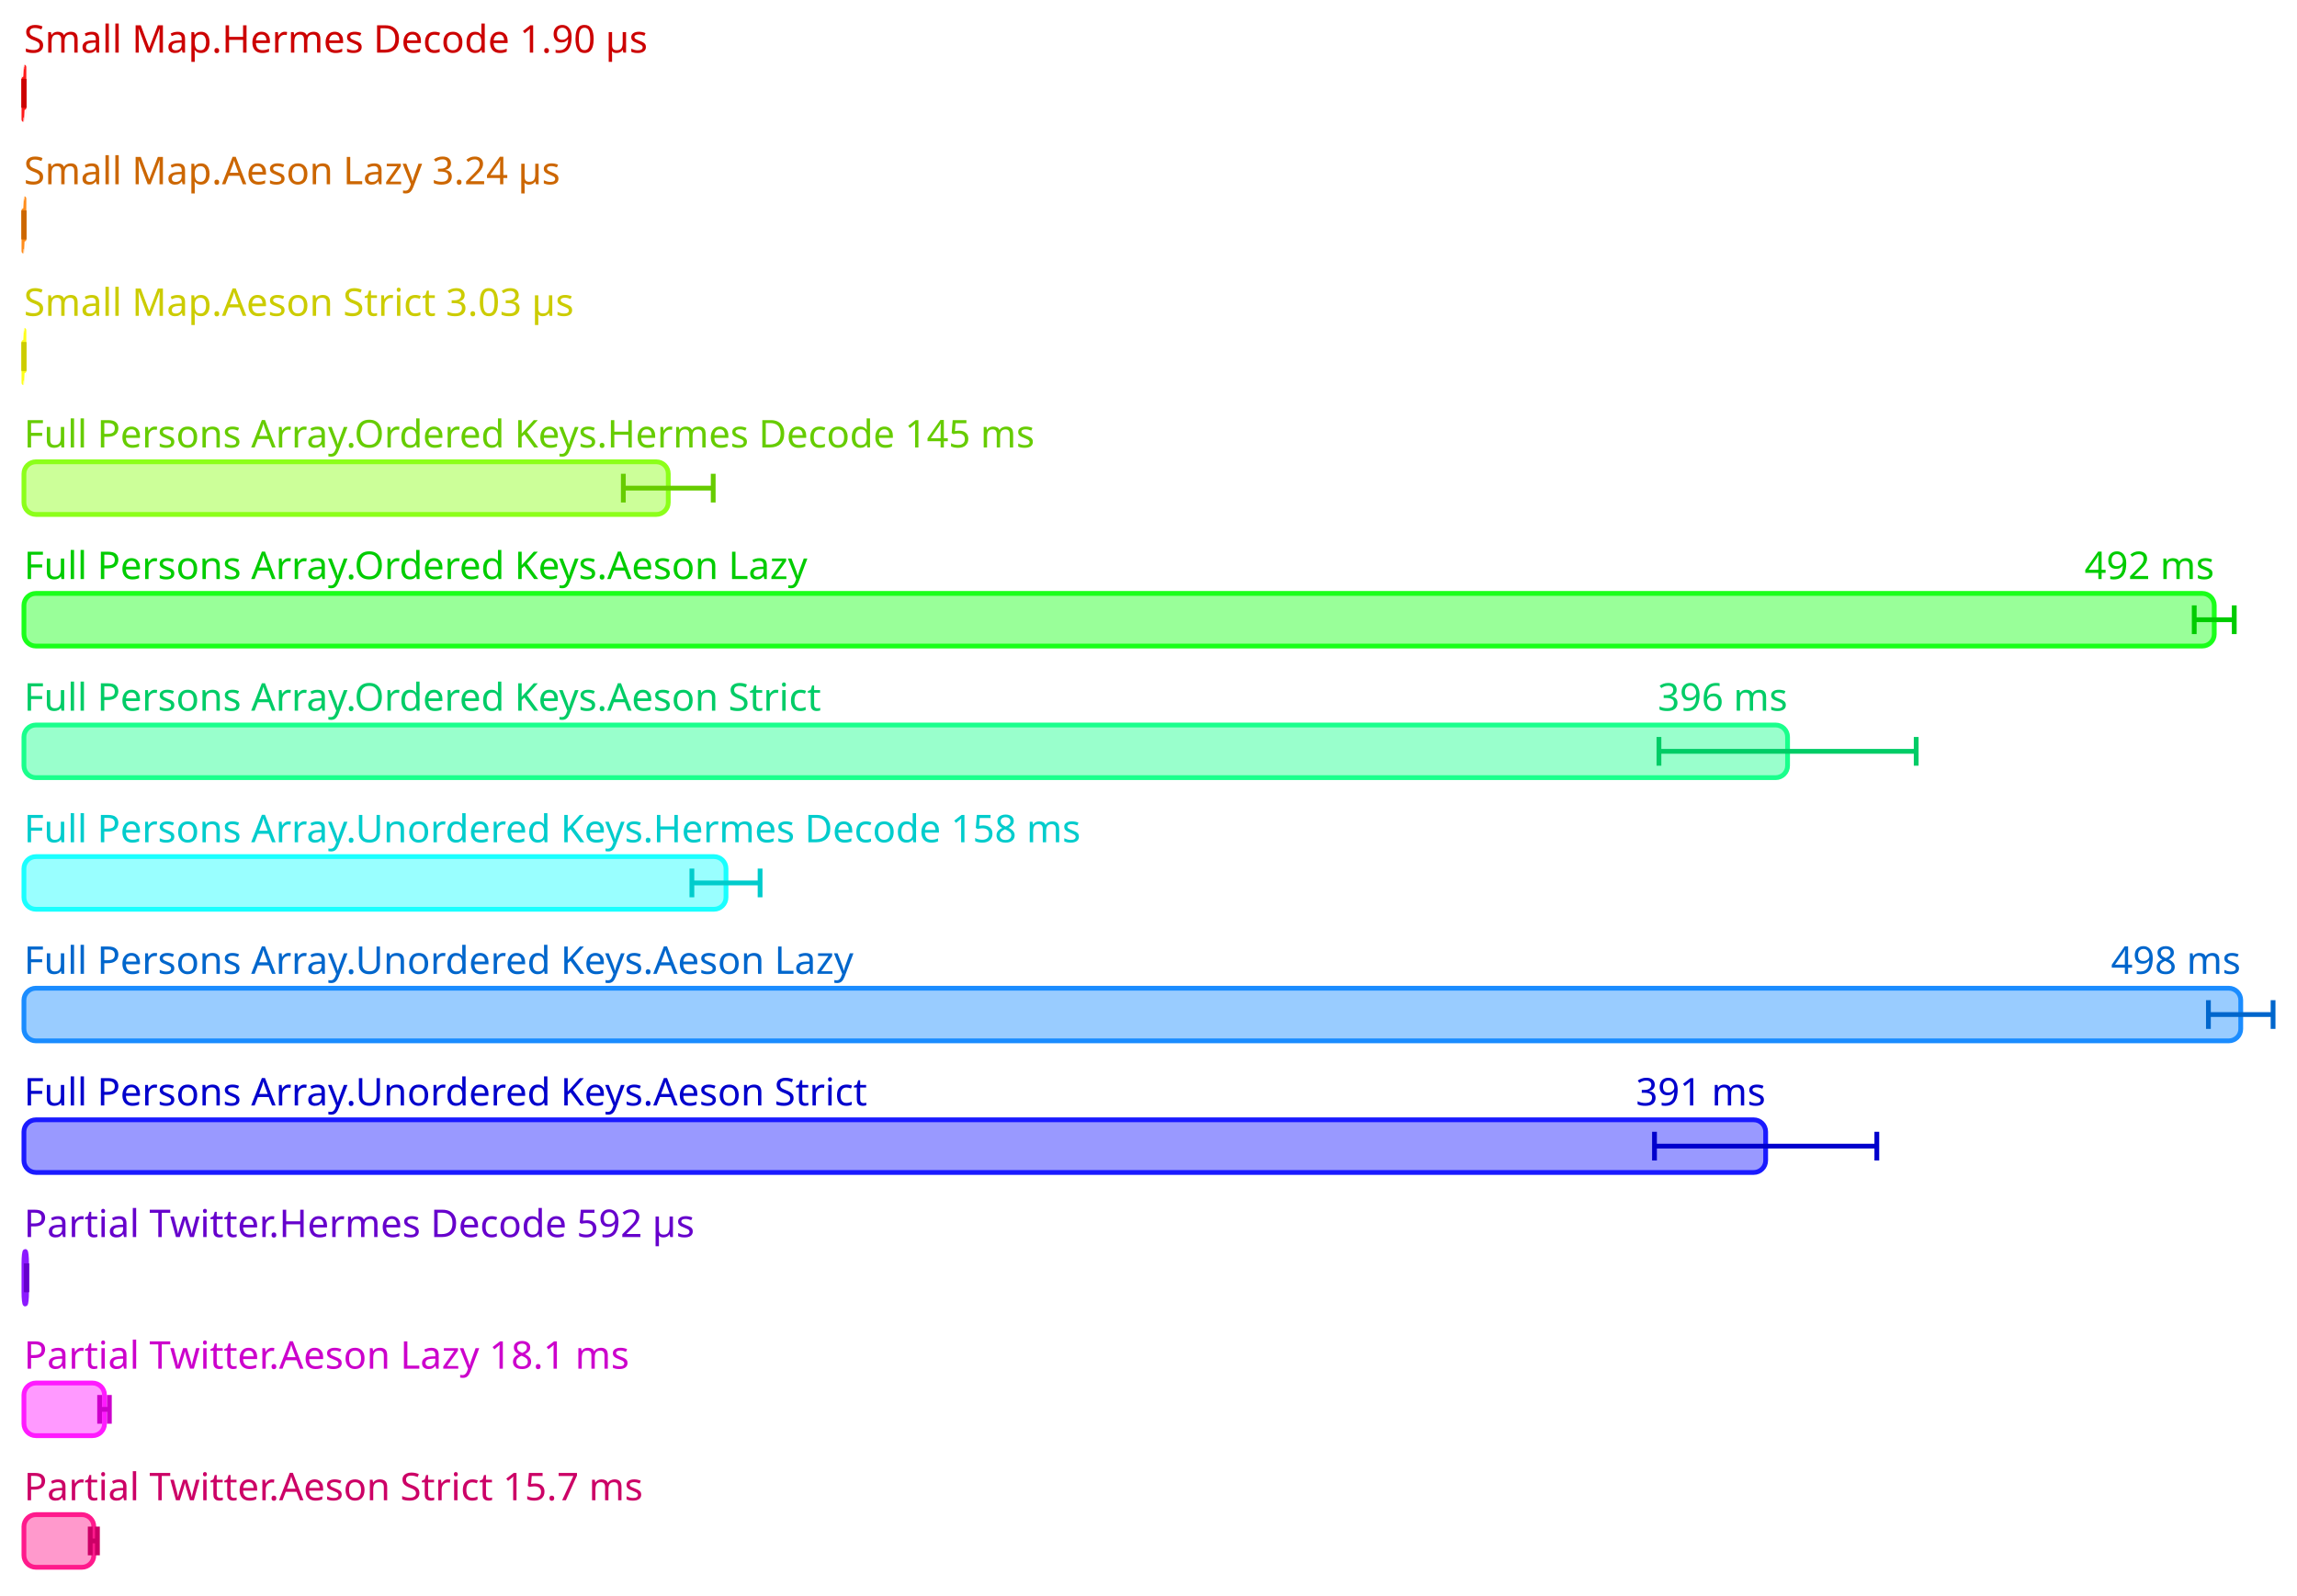
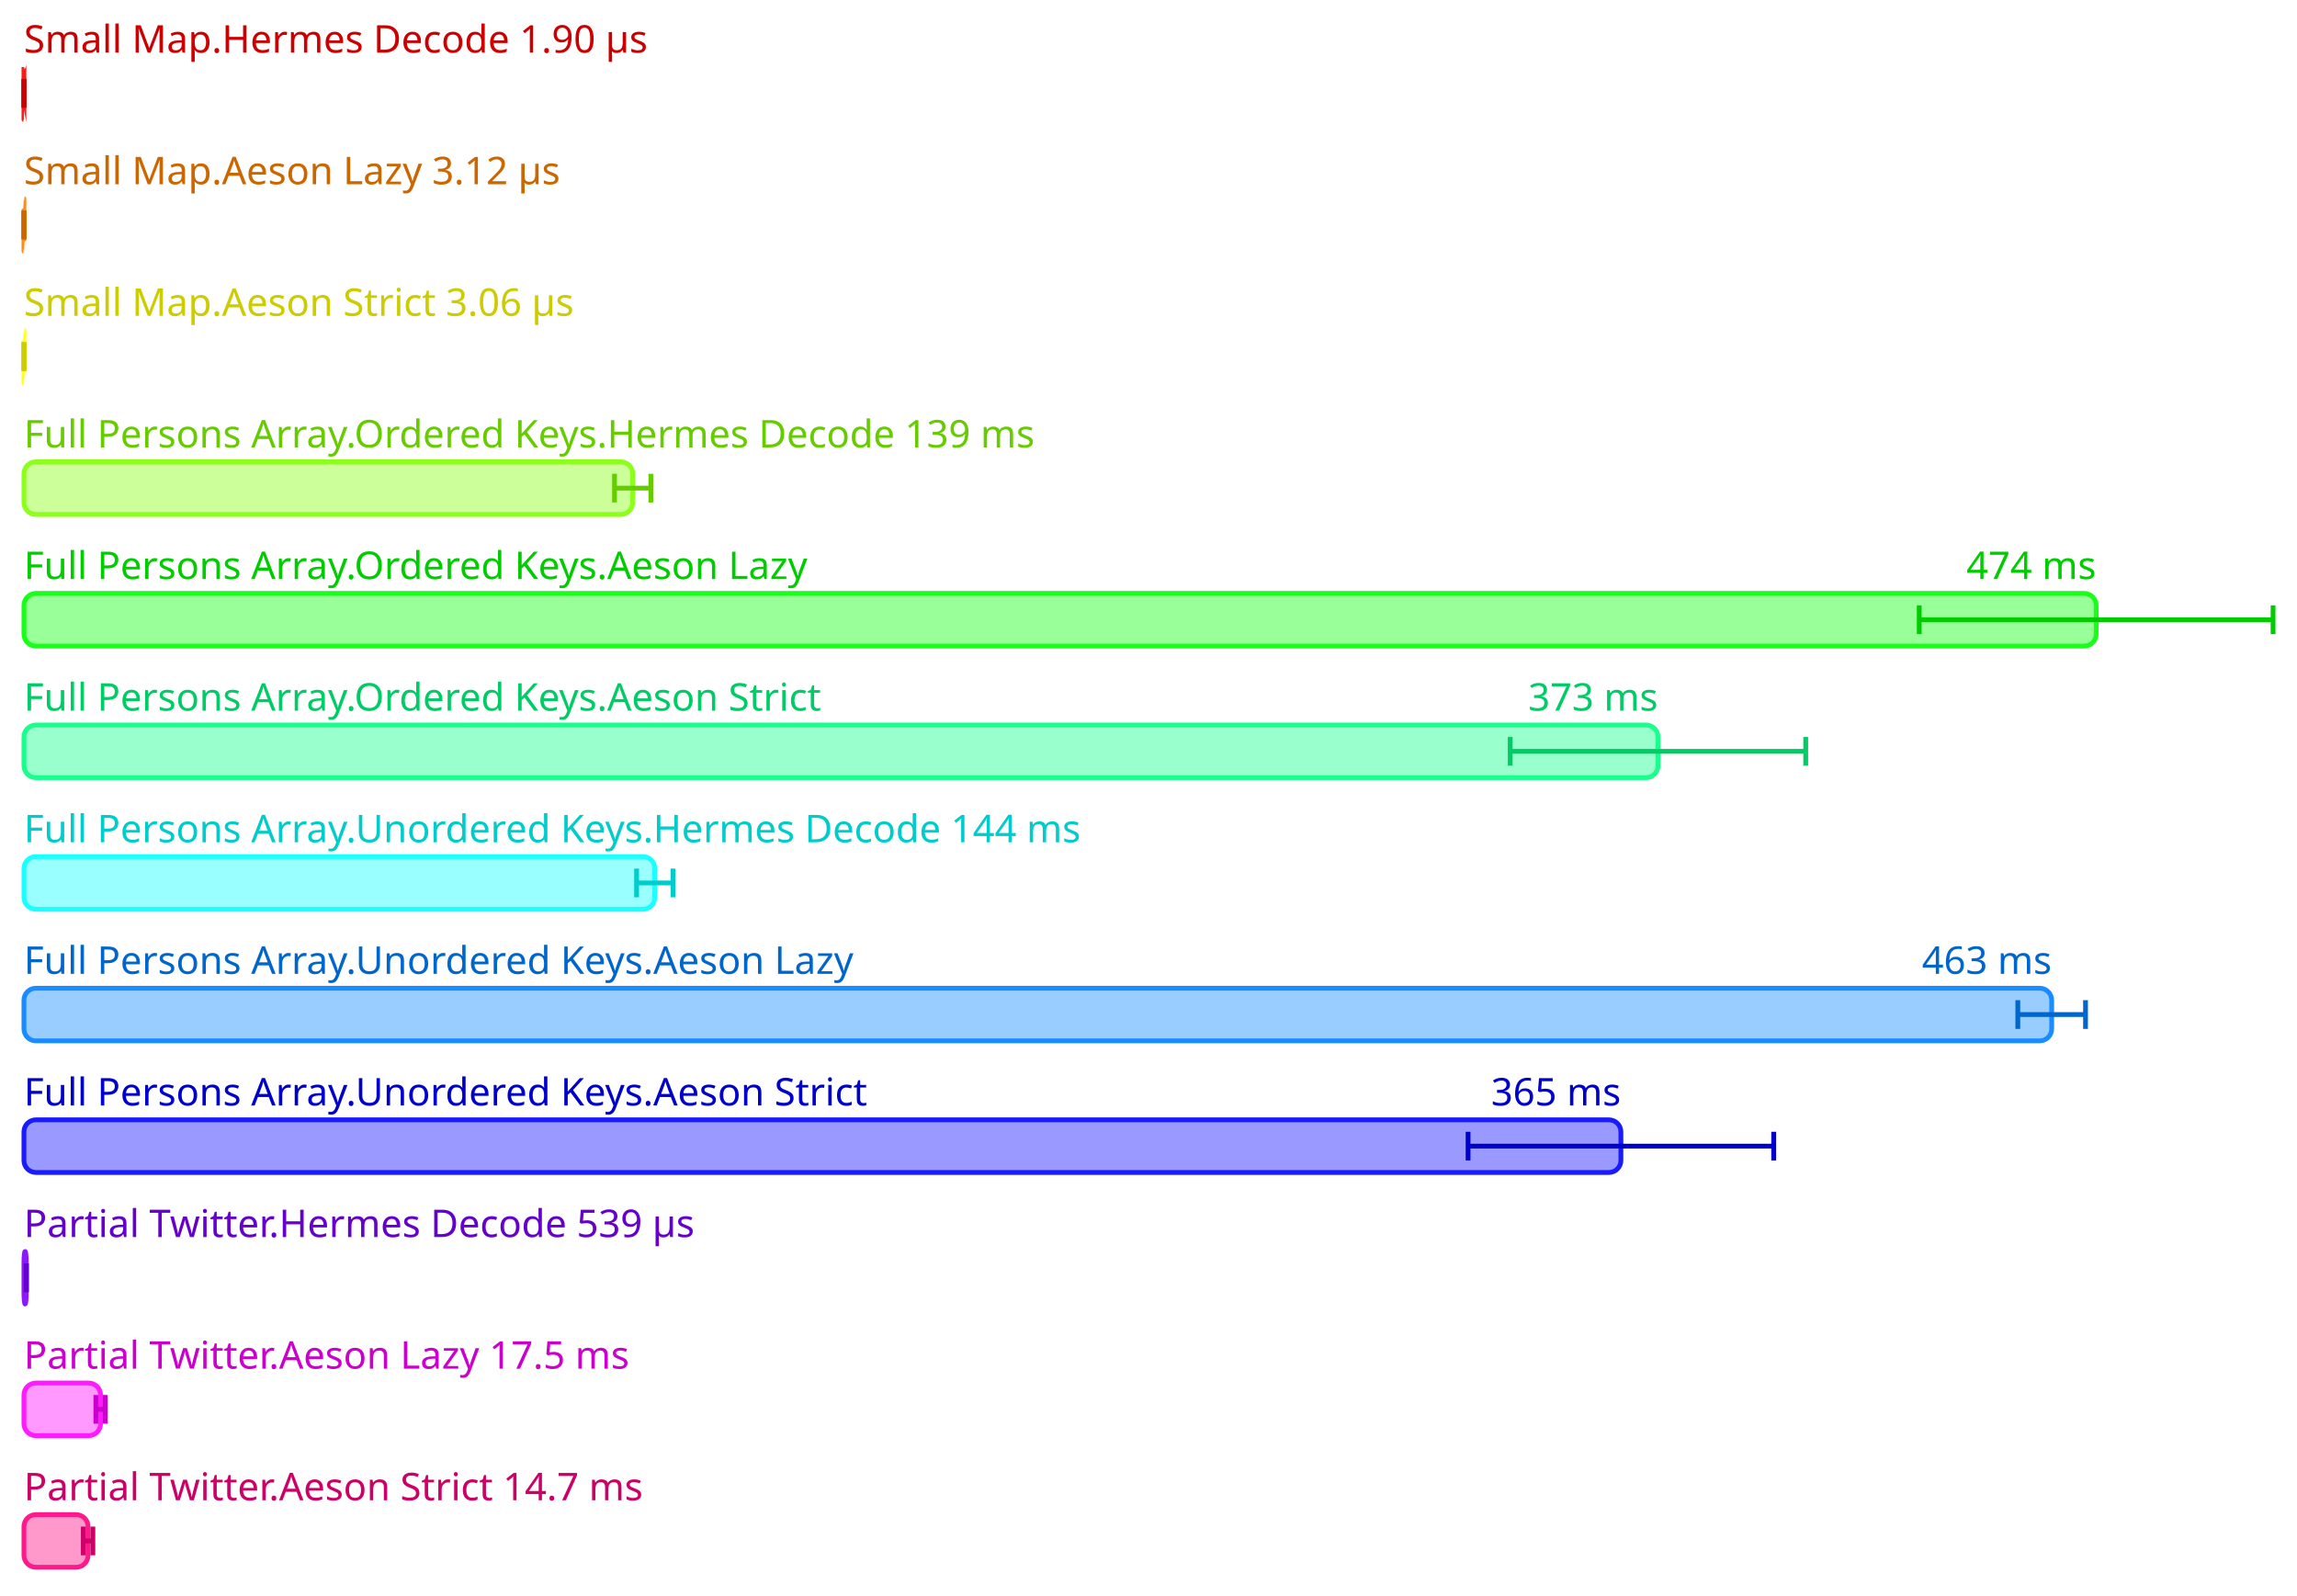
<svg xmlns="http://www.w3.org/2000/svg" height="667" width="960.0" font-size="16" font-family="sans-serif" stroke-width="2">
  <g transform="translate(10.0 0)">
    <text fill="hsl(0, 100%, 40%)" y="22">Small Map.Hermes Decode 1.90 μs</text>
    <g>
-       <rect y="28" rx="5" height="22" width="0.004" fill="hsl(0, 100%, 80%)" stroke="hsl(0, 100%, 55%)" />
+       <rect y="28" rx="5" height="22" width="0.003" fill="hsl(0, 100%, 80%)" stroke="hsl(0, 100%, 55%)" />
      <g stroke="hsl(0, 100%, 40%)">
        <line x1="0.003" x2="0.004" y1="39" y2="39" />
        <line x1="0.003" x2="0.003" y1="33" y2="45" />
        <line x1="0.004" x2="0.004" y1="33" y2="45" />
      </g>
    </g>
-     <text fill="hsl(30, 100%, 40%)" y="77">Small Map.Aeson Lazy 3.24 μs</text>
+     <text fill="hsl(30, 100%, 40%)" y="77">Small Map.Aeson Lazy 3.12 μs</text>
    <g>
      <rect y="83" rx="5" height="22" width="0.006" fill="hsl(30, 100%, 80%)" stroke="hsl(30, 100%, 55%)" />
      <g stroke="hsl(30, 100%, 40%)">
-         <line x1="0.006" x2="0.006" y1="94" y2="94" />
-         <line x1="0.006" x2="0.006" y1="88" y2="100" />
+         <line x1="0.005" x2="0.006" y1="94" y2="94" />
+         <line x1="0.005" x2="0.005" y1="88" y2="100" />
        <line x1="0.006" x2="0.006" y1="88" y2="100" />
      </g>
    </g>
-     <text fill="hsl(60, 100%, 40%)" y="132">Small Map.Aeson Strict 3.03 μs</text>
+     <text fill="hsl(60, 100%, 40%)" y="132">Small Map.Aeson Strict 3.06 μs</text>
    <g>
      <rect y="138" rx="5" height="22" width="0.006" fill="hsl(60, 100%, 80%)" stroke="hsl(60, 100%, 55%)" />
      <g stroke="hsl(60, 100%, 40%)">
        <line x1="0.005" x2="0.006" y1="149" y2="149" />
        <line x1="0.005" x2="0.005" y1="143" y2="155" />
        <line x1="0.006" x2="0.006" y1="143" y2="155" />
      </g>
    </g>
-     <text fill="hsl(90, 100%, 40%)" y="187">Full Persons Array.Ordered Keys.Hermes Decode 145  ms</text>
+     <text fill="hsl(90, 100%, 40%)" y="187">Full Persons Array.Ordered Keys.Hermes Decode 139  ms</text>
    <g>
-       <rect y="193" rx="5" height="22" width="269.293" fill="hsl(90, 100%, 80%)" stroke="hsl(90, 100%, 55%)" />
+       <rect y="193" rx="5" height="22" width="254.423" fill="hsl(90, 100%, 80%)" stroke="hsl(90, 100%, 55%)" />
      <g stroke="hsl(90, 100%, 40%)">
-         <line x1="250.512" x2="288.074" y1="204" y2="204" />
-         <line x1="250.512" x2="250.512" y1="198" y2="210" />
-         <line x1="288.074" x2="288.074" y1="198" y2="210" />
+         <line x1="246.825" x2="262.02" y1="204" y2="204" />
+         <line x1="246.825" x2="246.825" y1="198" y2="210" />
+         <line x1="262.02" x2="262.02" y1="198" y2="210" />
      </g>
    </g>
    <g fill="hsl(120, 100%, 40%)">
      <text y="242">Full Persons Array.Ordered Keys.Aeson Lazy</text>
-       <text y="242" x="915.413" text-anchor="end">492  ms</text>
+       <text y="242" x="866.057" text-anchor="end">474  ms</text>
    </g>
    <g>
-       <rect y="248" rx="5" height="22" width="915.413" fill="hsl(120, 100%, 80%)" stroke="hsl(120, 100%, 55%)" />
+       <rect y="248" rx="5" height="22" width="866.057" fill="hsl(120, 100%, 80%)" stroke="hsl(120, 100%, 55%)" />
      <g stroke="hsl(120, 100%, 40%)">
-         <line x1="907.05" x2="923.776" y1="259" y2="259" />
-         <line x1="907.05" x2="907.05" y1="253" y2="265" />
-         <line x1="923.776" x2="923.776" y1="253" y2="265" />
+         <line x1="792.114" x2="940.0" y1="259" y2="259" />
+         <line x1="792.114" x2="792.114" y1="253" y2="265" />
+         <line x1="940.0" x2="940.0" y1="253" y2="265" />
      </g>
    </g>
    <g fill="hsl(150, 100%, 40%)">
      <text y="297">Full Persons Array.Ordered Keys.Aeson Strict</text>
-       <text y="297" x="737.09" text-anchor="end">396  ms</text>
+       <text y="297" x="682.92" text-anchor="end">373  ms</text>
    </g>
    <g>
-       <rect y="303" rx="5" height="22" width="737.09" fill="hsl(150, 100%, 80%)" stroke="hsl(150, 100%, 55%)" />
+       <rect y="303" rx="5" height="22" width="682.92" fill="hsl(150, 100%, 80%)" stroke="hsl(150, 100%, 55%)" />
      <g stroke="hsl(150, 100%, 40%)">
-         <line x1="683.332" x2="790.849" y1="314" y2="314" />
-         <line x1="683.332" x2="683.332" y1="308" y2="320" />
-         <line x1="790.849" x2="790.849" y1="308" y2="320" />
+         <line x1="621.165" x2="744.675" y1="314" y2="314" />
+         <line x1="621.165" x2="621.165" y1="308" y2="320" />
+         <line x1="744.675" x2="744.675" y1="308" y2="320" />
      </g>
    </g>
-     <text fill="hsl(180, 100%, 40%)" y="352">Full Persons Array.Unordered Keys.Hermes Decode 158  ms</text>
+     <text fill="hsl(180, 100%, 40%)" y="352">Full Persons Array.Unordered Keys.Hermes Decode 144  ms</text>
    <g>
-       <rect y="358" rx="5" height="22" width="293.418" fill="hsl(180, 100%, 80%)" stroke="hsl(180, 100%, 55%)" />
+       <rect y="358" rx="5" height="22" width="263.657" fill="hsl(180, 100%, 80%)" stroke="hsl(180, 100%, 55%)" />
      <g stroke="hsl(180, 100%, 40%)">
-         <line x1="279.167" x2="307.668" y1="369" y2="369" />
-         <line x1="279.167" x2="279.167" y1="363" y2="375" />
-         <line x1="307.668" x2="307.668" y1="363" y2="375" />
+         <line x1="256.048" x2="271.267" y1="369" y2="369" />
+         <line x1="256.048" x2="256.048" y1="363" y2="375" />
+         <line x1="271.267" x2="271.267" y1="363" y2="375" />
      </g>
    </g>
    <g fill="hsl(210, 100%, 40%)">
      <text y="407">Full Persons Array.Unordered Keys.Aeson Lazy</text>
-       <text y="407" x="926.488" text-anchor="end">498  ms</text>
+       <text y="407" x="847.471" text-anchor="end">463  ms</text>
    </g>
    <g>
-       <rect y="413" rx="5" height="22" width="926.488" fill="hsl(210, 100%, 80%)" stroke="hsl(210, 100%, 55%)" />
+       <rect y="413" rx="5" height="22" width="847.471" fill="hsl(210, 100%, 80%)" stroke="hsl(210, 100%, 55%)" />
      <g stroke="hsl(210, 100%, 40%)">
-         <line x1="912.977" x2="940.0" y1="424" y2="424" />
-         <line x1="912.977" x2="912.977" y1="418" y2="430" />
-         <line x1="940.0" x2="940.0" y1="418" y2="430" />
+         <line x1="833.32" x2="861.622" y1="424" y2="424" />
+         <line x1="833.32" x2="833.32" y1="418" y2="430" />
+         <line x1="861.622" x2="861.622" y1="418" y2="430" />
      </g>
    </g>
    <g fill="hsl(240, 100%, 40%)">
      <text y="462">Full Persons Array.Unordered Keys.Aeson Strict</text>
-       <text y="462" x="727.934" text-anchor="end">391  ms</text>
+       <text y="462" x="667.43" text-anchor="end">365  ms</text>
    </g>
    <g>
-       <rect y="468" rx="5" height="22" width="727.934" fill="hsl(240, 100%, 80%)" stroke="hsl(240, 100%, 55%)" />
+       <rect y="468" rx="5" height="22" width="667.43" fill="hsl(240, 100%, 80%)" stroke="hsl(240, 100%, 55%)" />
      <g stroke="hsl(240, 100%, 40%)">
-         <line x1="681.473" x2="774.394" y1="479" y2="479" />
-         <line x1="681.473" x2="681.473" y1="473" y2="485" />
-         <line x1="774.394" x2="774.394" y1="473" y2="485" />
+         <line x1="603.565" x2="731.295" y1="479" y2="479" />
+         <line x1="603.565" x2="603.565" y1="473" y2="485" />
+         <line x1="731.295" x2="731.295" y1="473" y2="485" />
      </g>
    </g>
-     <text fill="hsl(270, 100%, 40%)" y="517">Partial Twitter.Hermes Decode 592  μs</text>
+     <text fill="hsl(270, 100%, 40%)" y="517">Partial Twitter.Hermes Decode 539  μs</text>
    <g>
-       <rect y="523" rx="5" height="22" width="1.102" fill="hsl(270, 100%, 80%)" stroke="hsl(270, 100%, 55%)" />
+       <rect y="523" rx="5" height="22" width="0.987" fill="hsl(270, 100%, 80%)" stroke="hsl(270, 100%, 55%)" />
      <g stroke="hsl(270, 100%, 40%)">
-         <line x1="1.011" x2="1.194" y1="534" y2="534" />
-         <line x1="1.011" x2="1.011" y1="528" y2="540" />
-         <line x1="1.194" x2="1.194" y1="528" y2="540" />
+         <line x1="0.905" x2="1.068" y1="534" y2="534" />
+         <line x1="0.905" x2="0.905" y1="528" y2="540" />
+         <line x1="1.068" x2="1.068" y1="528" y2="540" />
      </g>
    </g>
-     <text fill="hsl(300, 100%, 40%)" y="572">Partial Twitter.Aeson Lazy 18.1 ms</text>
+     <text fill="hsl(300, 100%, 40%)" y="572">Partial Twitter.Aeson Lazy 17.5 ms</text>
    <g>
-       <rect y="578" rx="5" height="22" width="33.674" fill="hsl(300, 100%, 80%)" stroke="hsl(300, 100%, 55%)" />
+       <rect y="578" rx="5" height="22" width="32.026" fill="hsl(300, 100%, 80%)" stroke="hsl(300, 100%, 55%)" />
      <g stroke="hsl(300, 100%, 40%)">
-         <line x1="31.643" x2="35.706" y1="589" y2="589" />
-         <line x1="31.643" x2="31.643" y1="583" y2="595" />
-         <line x1="35.706" x2="35.706" y1="583" y2="595" />
+         <line x1="30.06" x2="33.992" y1="589" y2="589" />
+         <line x1="30.06" x2="30.06" y1="583" y2="595" />
+         <line x1="33.992" x2="33.992" y1="583" y2="595" />
      </g>
    </g>
-     <text fill="hsl(330, 100%, 40%)" y="627">Partial Twitter.Aeson Strict 15.7 ms</text>
+     <text fill="hsl(330, 100%, 40%)" y="627">Partial Twitter.Aeson Strict 14.7 ms</text>
    <g>
-       <rect y="633" rx="5" height="22" width="29.211" fill="hsl(330, 100%, 80%)" stroke="hsl(330, 100%, 55%)" />
+       <rect y="633" rx="5" height="22" width="26.809" fill="hsl(330, 100%, 80%)" stroke="hsl(330, 100%, 55%)" />
      <g stroke="hsl(330, 100%, 40%)">
-         <line x1="27.705" x2="30.717" y1="644" y2="644" />
-         <line x1="27.705" x2="27.705" y1="638" y2="650" />
-         <line x1="30.717" x2="30.717" y1="638" y2="650" />
+         <line x1="24.812" x2="28.806" y1="644" y2="644" />
+         <line x1="24.812" x2="24.812" y1="638" y2="650" />
+         <line x1="28.806" x2="28.806" y1="638" y2="650" />
      </g>
    </g>
  </g>
</svg>
